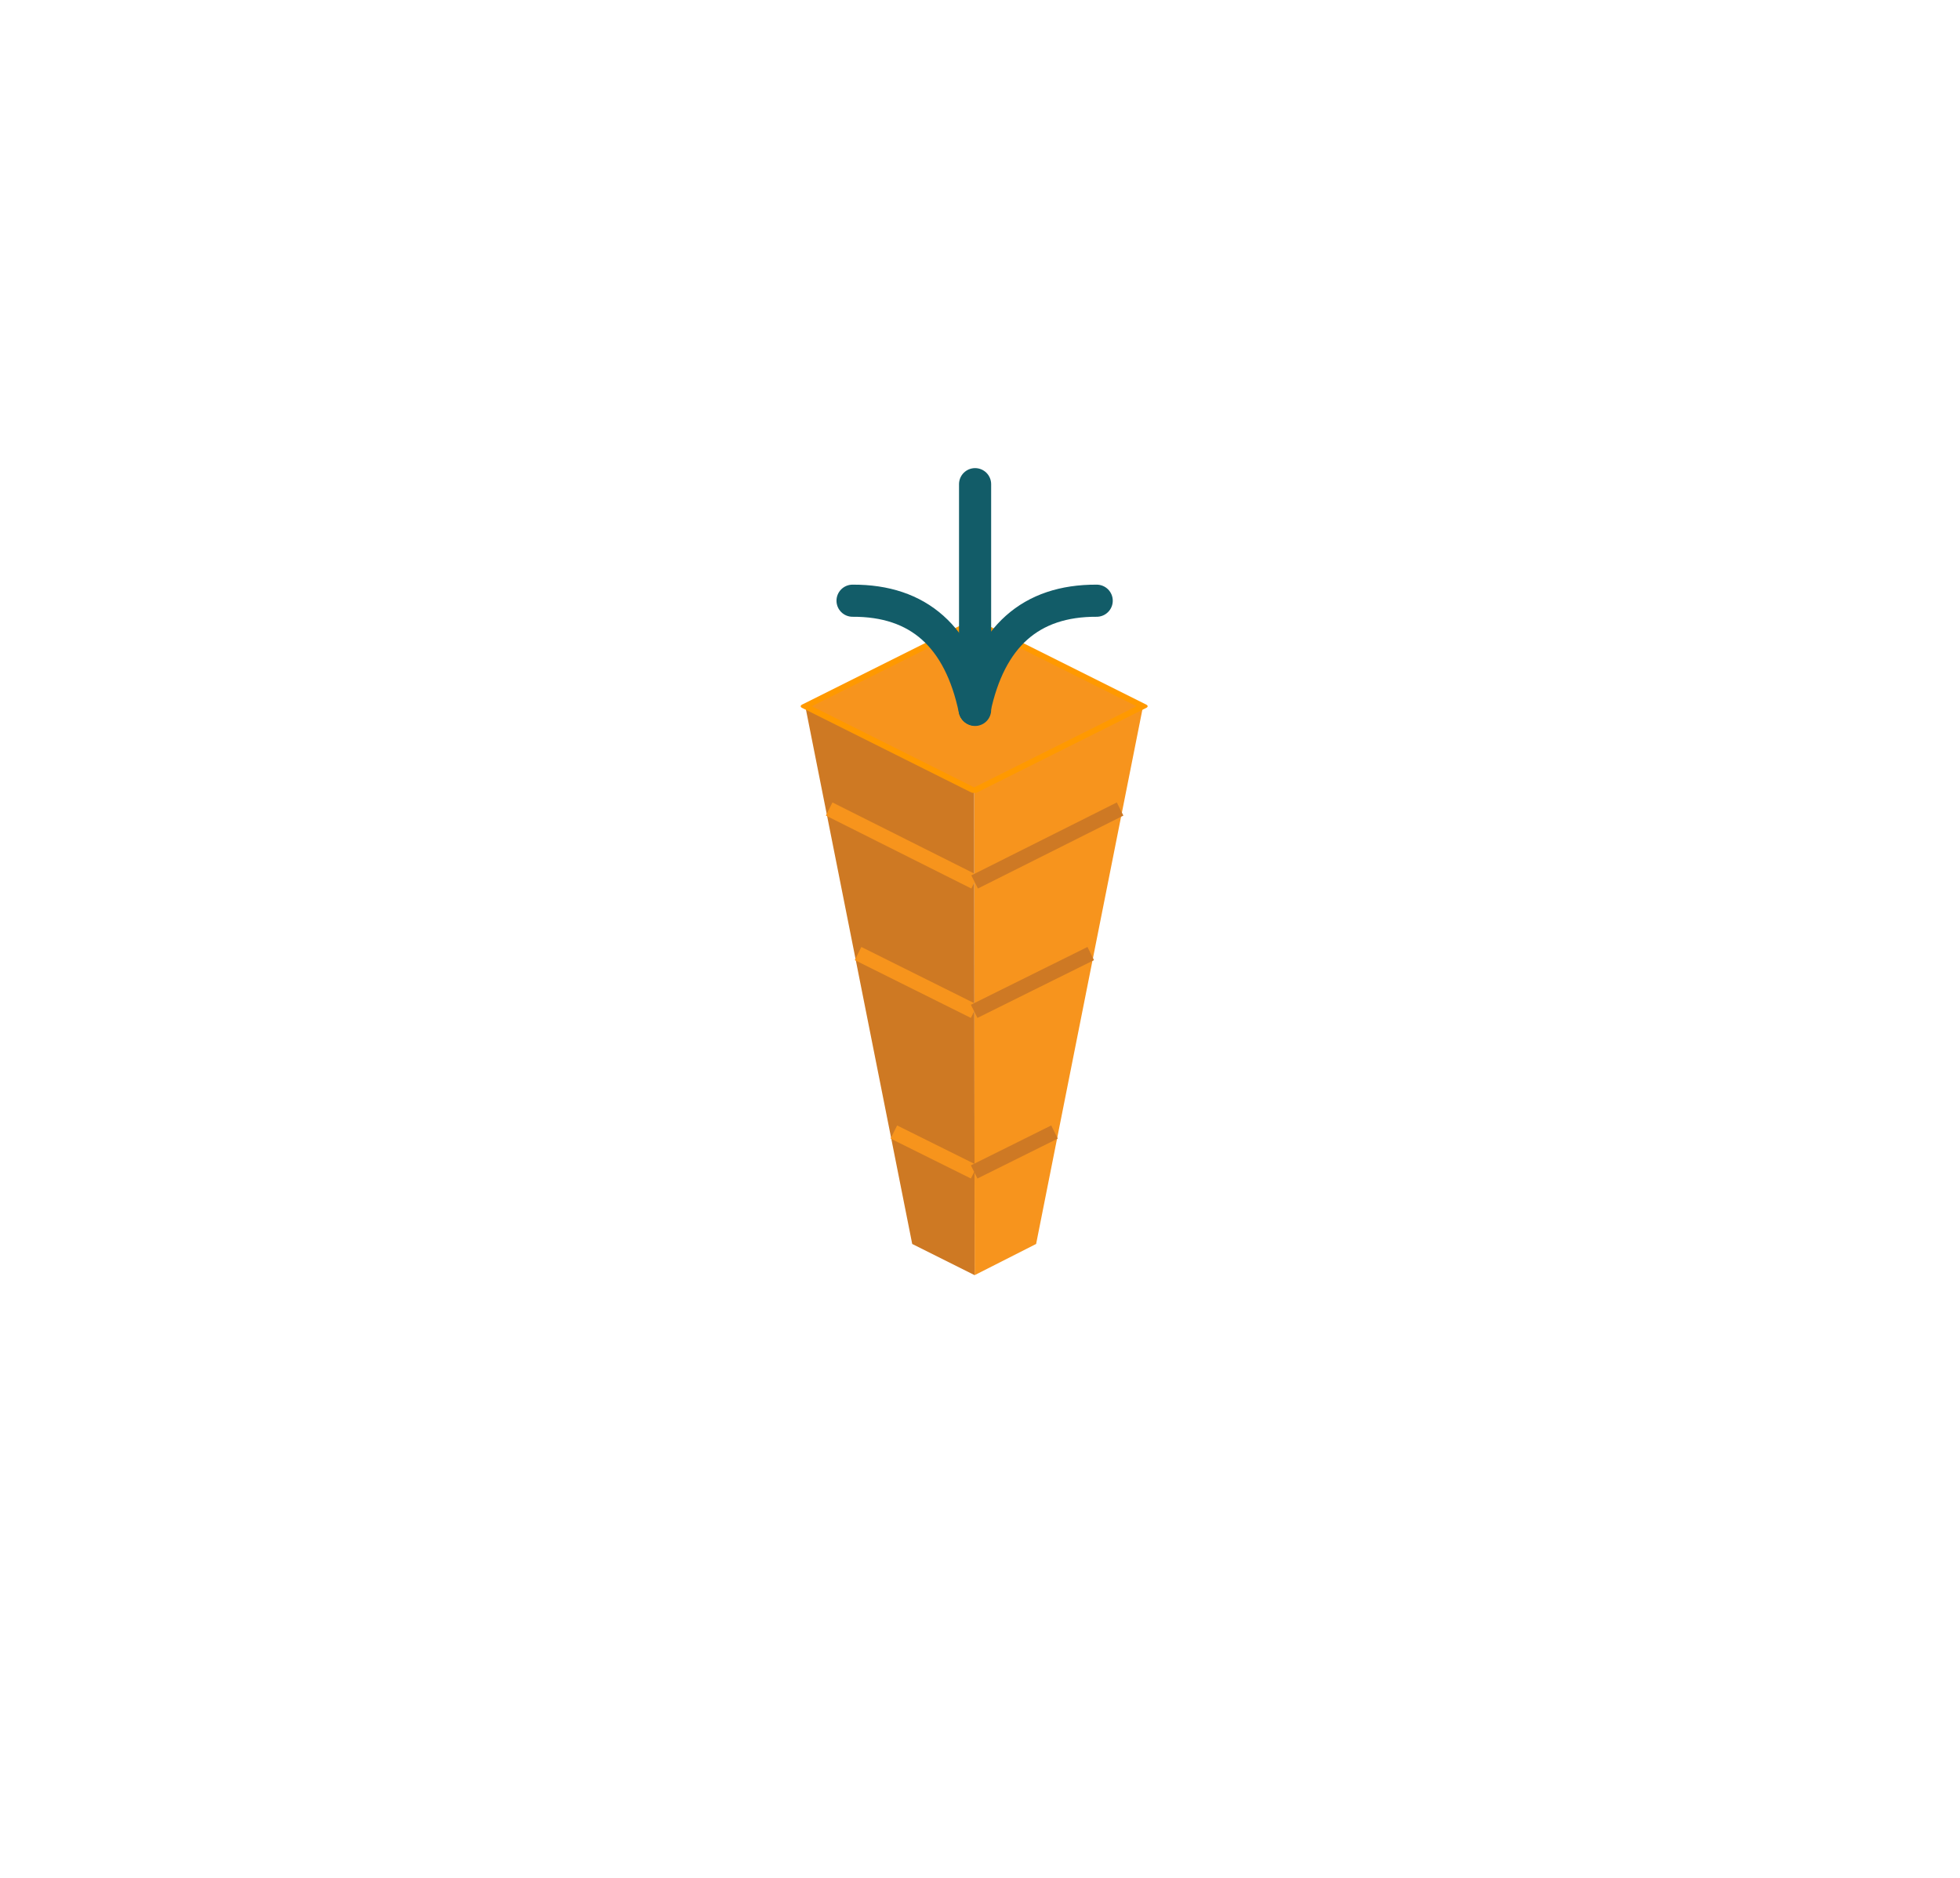
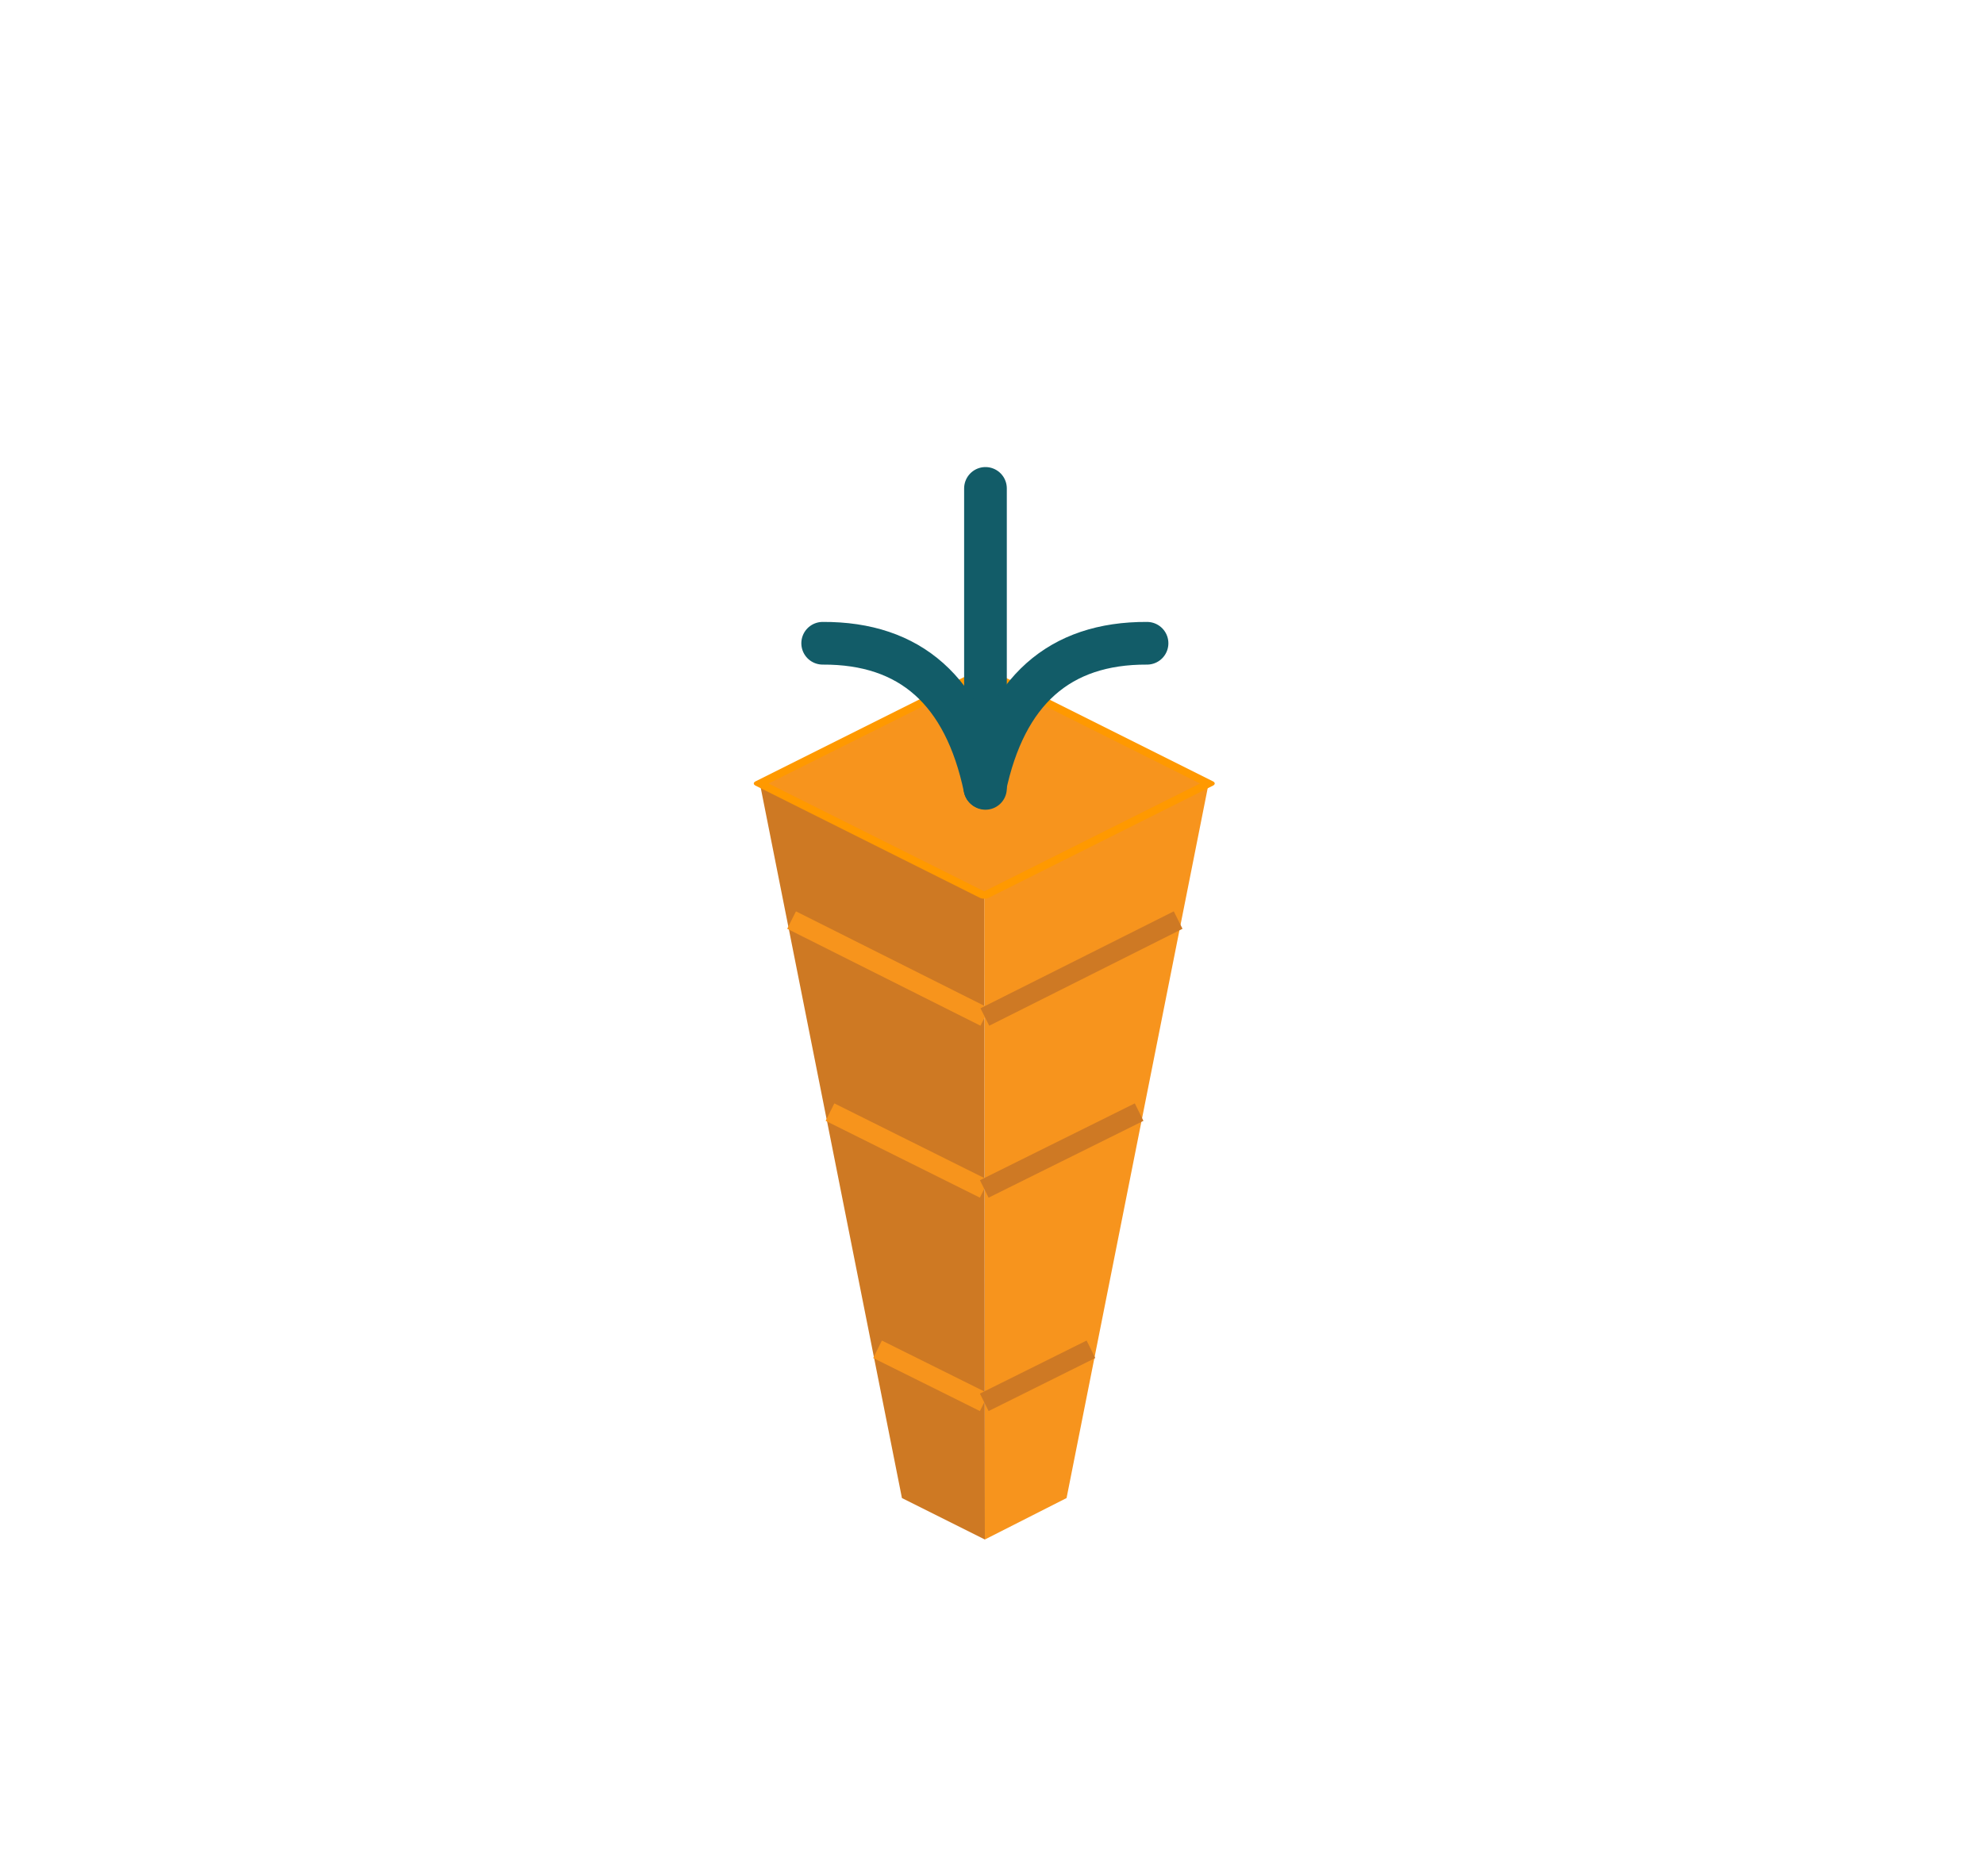
- <svg xmlns="http://www.w3.org/2000/svg" xmlns:xlink="http://www.w3.org/1999/xlink" height="161.0px" viewBox="0 0 168.0 161.0" width="168.0px">
-   <g transform="translate(20, 10.0)">
+ <svg xmlns="http://www.w3.org/2000/svg" xmlns:xlink="http://www.w3.org/1999/xlink" height="121.0px" viewBox="0 0 128.0 121.0" width="128.0px">
+   <g transform="translate(0, 0)">
    <g transform="translate(-0.0, -0.0)">
      <defs>
        <g id="uid_878">
          <path d=" M 18.4 -18.05 L 0 -8.85 0.05 43.95 6.75 40.55 18.4 -18.05 Z" fill="#F7941D" stroke="none" />
        </g>
        <g id="uid_879">
          <path d=" M 0.05 43.95 L 0 -8.85 -18.4 -18.05 -6.75 40.55 0.05 43.95 Z" fill="#CE7923" stroke="none" />
        </g>
        <g id="uid_880">
          <path d=" M 0 18.4 L 18.4 36.8 36.8 18.4 18.4 0 0 18.4 Z" fill="#F7941D" stroke="none" />
        </g>
        <path d=" M 0 18.4 L 18.4 0 36.8 18.4 18.4 36.8 0 18.4 Z" fill="none" id="uid_881" stroke="#FF9900" stroke-linecap="round" stroke-linejoin="round" stroke-width="1" />
        <path d=" M 0 32.7 L -8.75 28.35 M 0 15.2 L -12.65 8.9 M 0.05 1.1 L -15.8 -6.85" fill="none" id="uid_882" stroke="#F7941C" stroke-linecap="butt" stroke-linejoin="bevel" stroke-width="1.6" />
        <path d=" M 8.75 28.35 L 0 32.7 M 12.7 8.9 L 0 15.2 M 15.9 -6.85 L 0.05 1.1" fill="none" id="uid_883" stroke="#CE7924" stroke-linecap="butt" stroke-linejoin="bevel" stroke-width="1.6" />
        <path d=" M 0.1 -17.65 L 0.1 -42.25" fill="none" id="uid_884" stroke="#125C68" stroke-linecap="round" stroke-linejoin="round" stroke-width="3.5" />
        <path d=" M 0.1 -17.65 Q -2.4 -29.55 -13.2 -29.5" fill="none" id="uid_885" stroke="#125C68" stroke-linecap="round" stroke-linejoin="round" stroke-width="3.5" />
      </defs>
      <g transform="matrix( 0.7867279, 0, 0, 0.7867279, 63.5,64.75) ">
        <g transform="matrix( 1, 0, 0, 1, 0,0) ">
          <use xlink:href="#uid_878" />
        </g>
        <g transform="matrix( 1, 0, 0, 1, 0,0) ">
          <use xlink:href="#uid_879" />
        </g>
        <g transform="matrix( 1, 0, 0, 0.5, 0,-18.05) ">
          <g transform="matrix( 1, 0, 0, 1, -18.4,-18.4) ">
            <g transform="matrix( 1, 0, 0, 1, 0,0) ">
              <use xlink:href="#uid_880" />
              <use xlink:href="#uid_881" />
            </g>
          </g>
        </g>
        <g transform="matrix( 1, 0, 0, 1, 0,0) ">
          <use xlink:href="#uid_882" />
          <use xlink:href="#uid_883" />
        </g>
        <g transform="matrix( 1, 0, 0, 1, 0,0) ">
          <use xlink:href="#uid_884" />
        </g>
        <g transform="matrix( -1, 0, 0, 1, 0.15,-0.05) ">
          <g transform="matrix( 1, 0, 0, 1, 0,0) ">
            <use xlink:href="#uid_885" />
          </g>
        </g>
        <g transform="matrix( 1, 0, 0, 1, -0.05,-0.05) ">
          <g transform="matrix( 1, 0, 0, 1, 0,0) ">
            <use xlink:href="#uid_885" />
          </g>
        </g>
      </g>
    </g>
  </g>
</svg>
